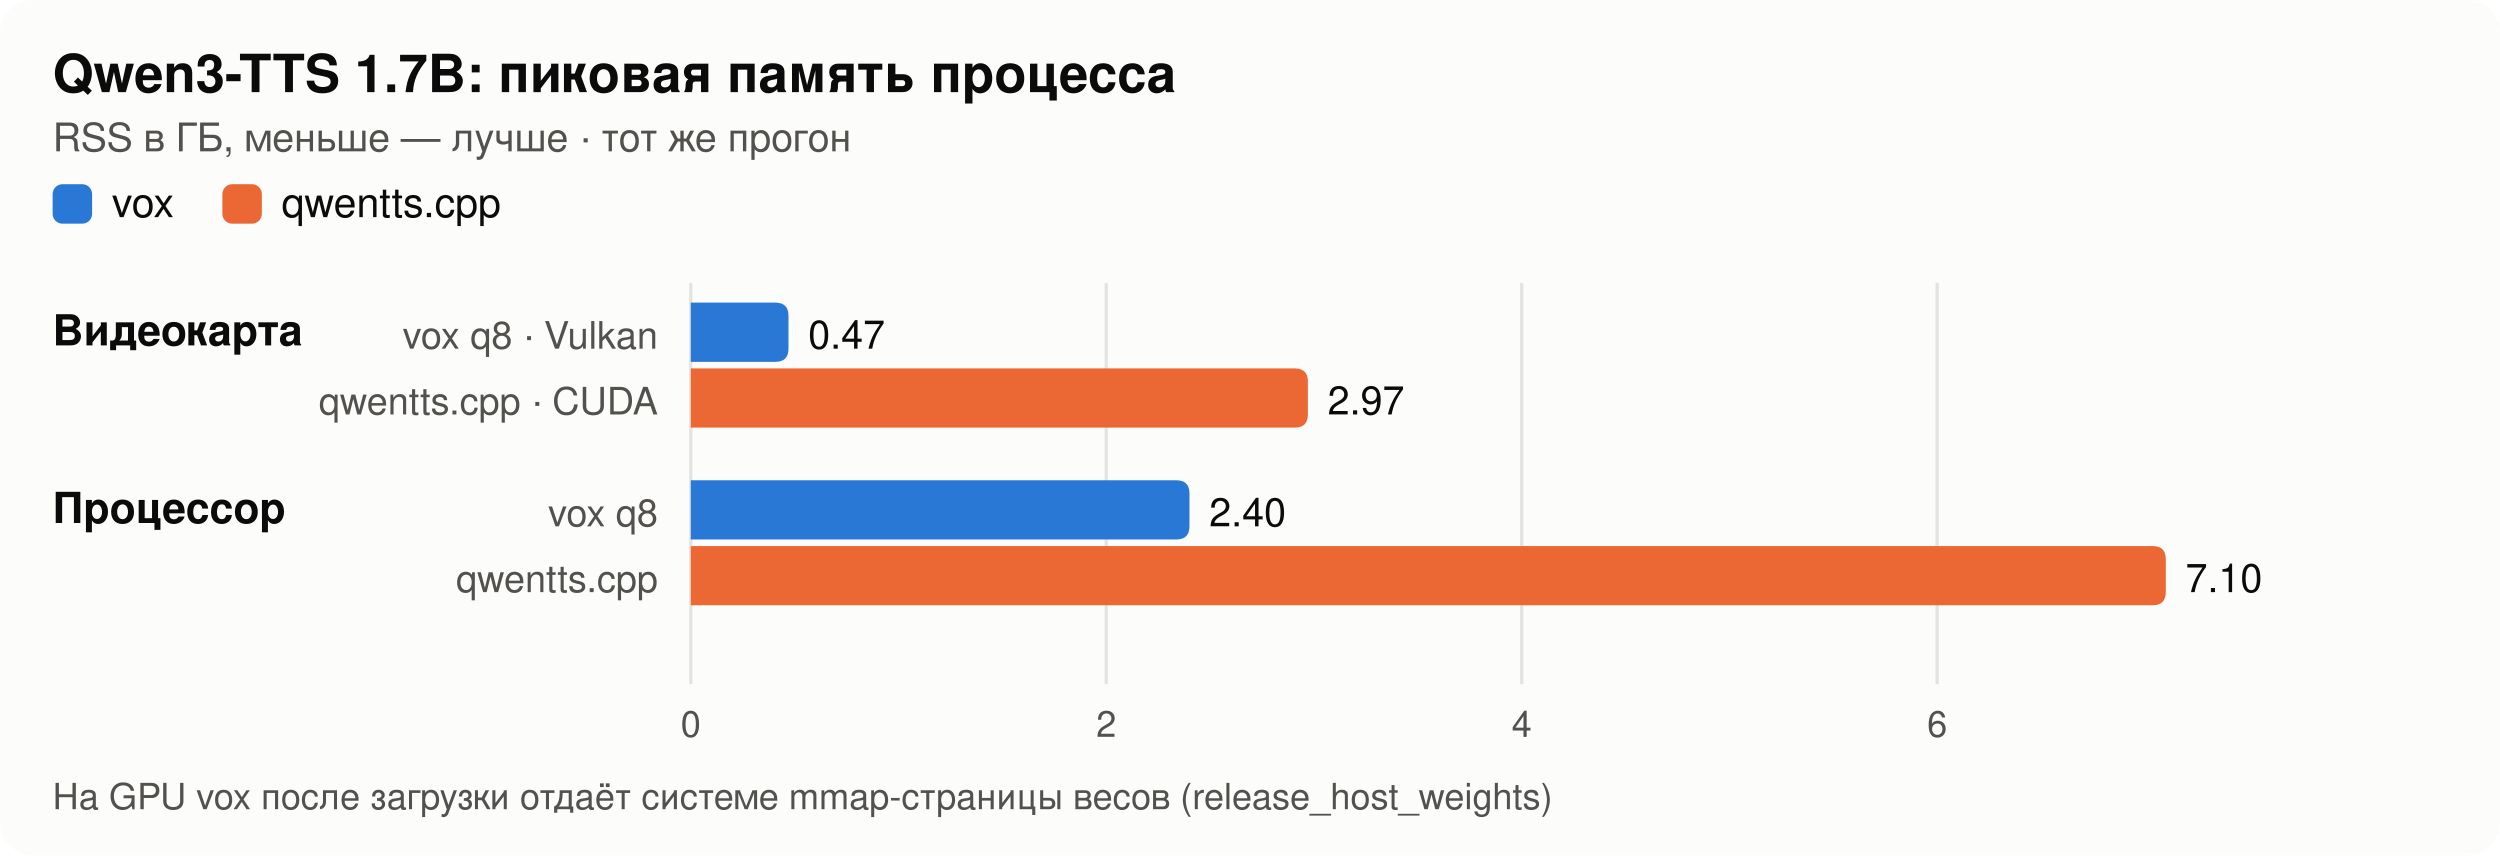
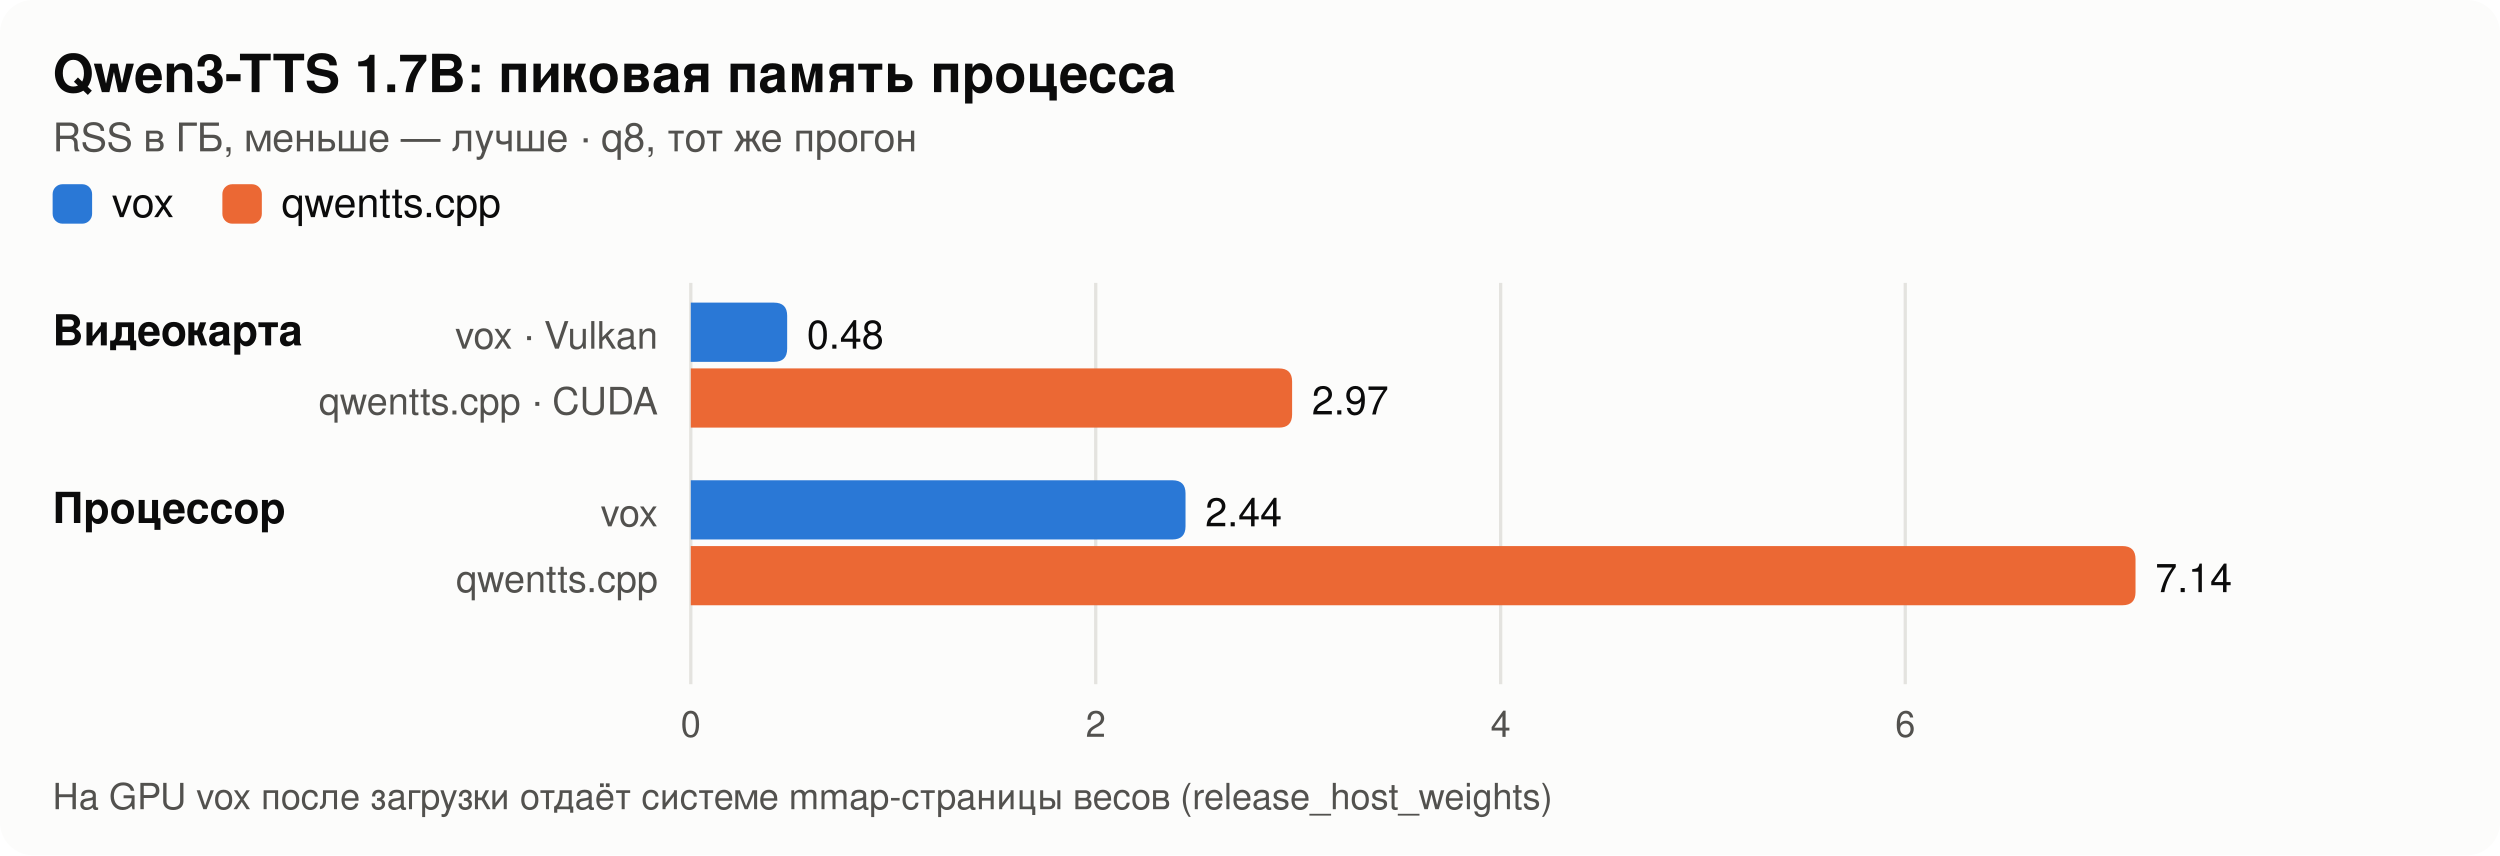
<svg xmlns="http://www.w3.org/2000/svg" width="760" height="260" viewBox="0 0 760 260" font-family="-apple-system,BlinkMacSystemFont,'Segoe UI',Helvetica,Arial,sans-serif" role="img" aria-label="Qwen3-TTS 1.7B: пиковая память процесса">
  <rect width="760" height="260" rx="10" fill="#fcfcfb" />
  <text x="16" y="28" fill="#0b0b0b" font-size="16" font-weight="700">Qwen3-TTS 1.7B: пиковая память процесса</text>
-   <text x="16" y="46" fill="#52514e" font-size="12">RSS в ГБ, меньше — лучше · тот же прогон</text>
+   <text x="16" y="46" fill="#52514e" font-size="12">RSS в ГБ, меньше — лучше · q8, тот же прогон</text>
  <rect x="16" y="56" width="12" height="12" rx="3" fill="#2a78d6" />
  <text x="34" y="66" fill="#0b0b0b" font-size="12.5">vox</text>
  <rect x="67.6" y="56" width="12" height="12" rx="3" fill="#eb6834" />
  <text x="85.6" y="66" fill="#0b0b0b" font-size="12.5">qwentts.cpp</text>
  <line x1="210.0" x2="210.0" y1="86" y2="208" stroke="#e4e3df" stroke-width="1" />
  <text x="210.0" y="224" fill="#52514e" font-size="11" text-anchor="middle">0</text>
-   <line x1="336.3" x2="336.3" y1="86" y2="208" stroke="#e4e3df" stroke-width="1" />
-   <text x="336.3" y="224" fill="#52514e" font-size="11" text-anchor="middle">2</text>
-   <line x1="462.6" x2="462.6" y1="86" y2="208" stroke="#e4e3df" stroke-width="1" />
-   <text x="462.6" y="224" fill="#52514e" font-size="11" text-anchor="middle">4</text>
-   <line x1="588.9" x2="588.9" y1="86" y2="208" stroke="#e4e3df" stroke-width="1" />
-   <text x="588.9" y="224" fill="#52514e" font-size="11" text-anchor="middle">6</text>
+   <line x1="333.1" x2="333.1" y1="86" y2="208" stroke="#e4e3df" stroke-width="1" />
+   <text x="333.1" y="224" fill="#52514e" font-size="11" text-anchor="middle">2</text>
+   <line x1="456.2" x2="456.2" y1="86" y2="208" stroke="#e4e3df" stroke-width="1" />
+   <text x="456.2" y="224" fill="#52514e" font-size="11" text-anchor="middle">4</text>
+   <line x1="579.2" x2="579.2" y1="86" y2="208" stroke="#e4e3df" stroke-width="1" />
+   <text x="579.2" y="224" fill="#52514e" font-size="11" text-anchor="middle">6</text>
  <text x="16" y="159.0" fill="#0b0b0b" font-size="13" font-weight="600">Процессор</text>
  <text x="16" y="105.0" fill="#0b0b0b" font-size="13" font-weight="600">Видеокарта</text>
-   <path d="M210.0,92.0 H235.7 Q239.7,92.0 239.7,96.0 V106.0 Q239.7,110.0 235.7,110.0 H210.0 Z" fill="#2a78d6" />
-   <text x="245.7" y="106.0" fill="#0b0b0b" font-size="12" font-variant-numeric="tabular-nums">0.47</text>
-   <text x="200" y="106.0" fill="#52514e" font-size="11.5" text-anchor="end">vox q8 · Vulkan</text>
-   <path d="M210.0,112.0 H393.6 Q397.6,112.0 397.6,116.0 V126.0 Q397.6,130.0 393.6,130.0 H210.0 Z" fill="#eb6834" />
-   <text x="403.6" y="126.0" fill="#0b0b0b" font-size="12" font-variant-numeric="tabular-nums">2.97</text>
+   <path d="M210.0,92.0 H235.3 Q239.3,92.0 239.3,96.0 V106.0 Q239.3,110.0 235.3,110.0 H210.0 Z" fill="#2a78d6" />
+   <text x="245.3" y="106.0" fill="#0b0b0b" font-size="12" font-variant-numeric="tabular-nums">0.48</text>
+   <text x="200" y="106.0" fill="#52514e" font-size="11.5" text-anchor="end">vox · Vulkan</text>
+   <path d="M210.0,112.0 H388.8 Q392.8,112.0 392.8,116.0 V126.0 Q392.8,130.0 388.8,130.0 H210.0 Z" fill="#eb6834" />
+   <text x="398.8" y="126.0" fill="#0b0b0b" font-size="12" font-variant-numeric="tabular-nums">2.97</text>
  <text x="200" y="126.0" fill="#52514e" font-size="11.5" text-anchor="end">qwentts.cpp · CUDA</text>
-   <path d="M210.0,146.0 H357.6 Q361.6,146.0 361.6,150.0 V160.0 Q361.6,164.0 357.6,164.0 H210.0 Z" fill="#2a78d6" />
-   <text x="367.6" y="160.0" fill="#0b0b0b" font-size="12" font-variant-numeric="tabular-nums">2.40</text>
-   <text x="200" y="160.0" fill="#52514e" font-size="11.5" text-anchor="end">vox q8</text>
-   <path d="M210.0,166.0 H654.4 Q658.4,166.0 658.4,170.0 V180.0 Q658.4,184.0 654.4,184.0 H210.0 Z" fill="#eb6834" />
-   <text x="664.4" y="180.0" fill="#0b0b0b" font-size="12" font-variant-numeric="tabular-nums">7.10</text>
+   <path d="M210.0,146.0 H356.4 Q360.4,146.0 360.4,150.0 V160.0 Q360.4,164.0 356.4,164.0 H210.0 Z" fill="#2a78d6" />
+   <text x="366.4" y="160.0" fill="#0b0b0b" font-size="12" font-variant-numeric="tabular-nums">2.44</text>
+   <text x="200" y="160.0" fill="#52514e" font-size="11.5" text-anchor="end">vox</text>
+   <path d="M210.0,166.0 H645.2 Q649.2,166.0 649.2,170.0 V180.0 Q649.2,184.0 645.2,184.0 H210.0 Z" fill="#eb6834" />
+   <text x="655.2" y="180.0" fill="#0b0b0b" font-size="12" font-variant-numeric="tabular-nums">7.14</text>
  <text x="200" y="180.0" fill="#52514e" font-size="11.5" text-anchor="end">qwentts.cpp</text>
  <text x="16" y="246" fill="#52514e" font-size="11">На GPU vox после загрузки отдаёт системе mmap-страницы весов (release_host_weights)</text>
</svg>
